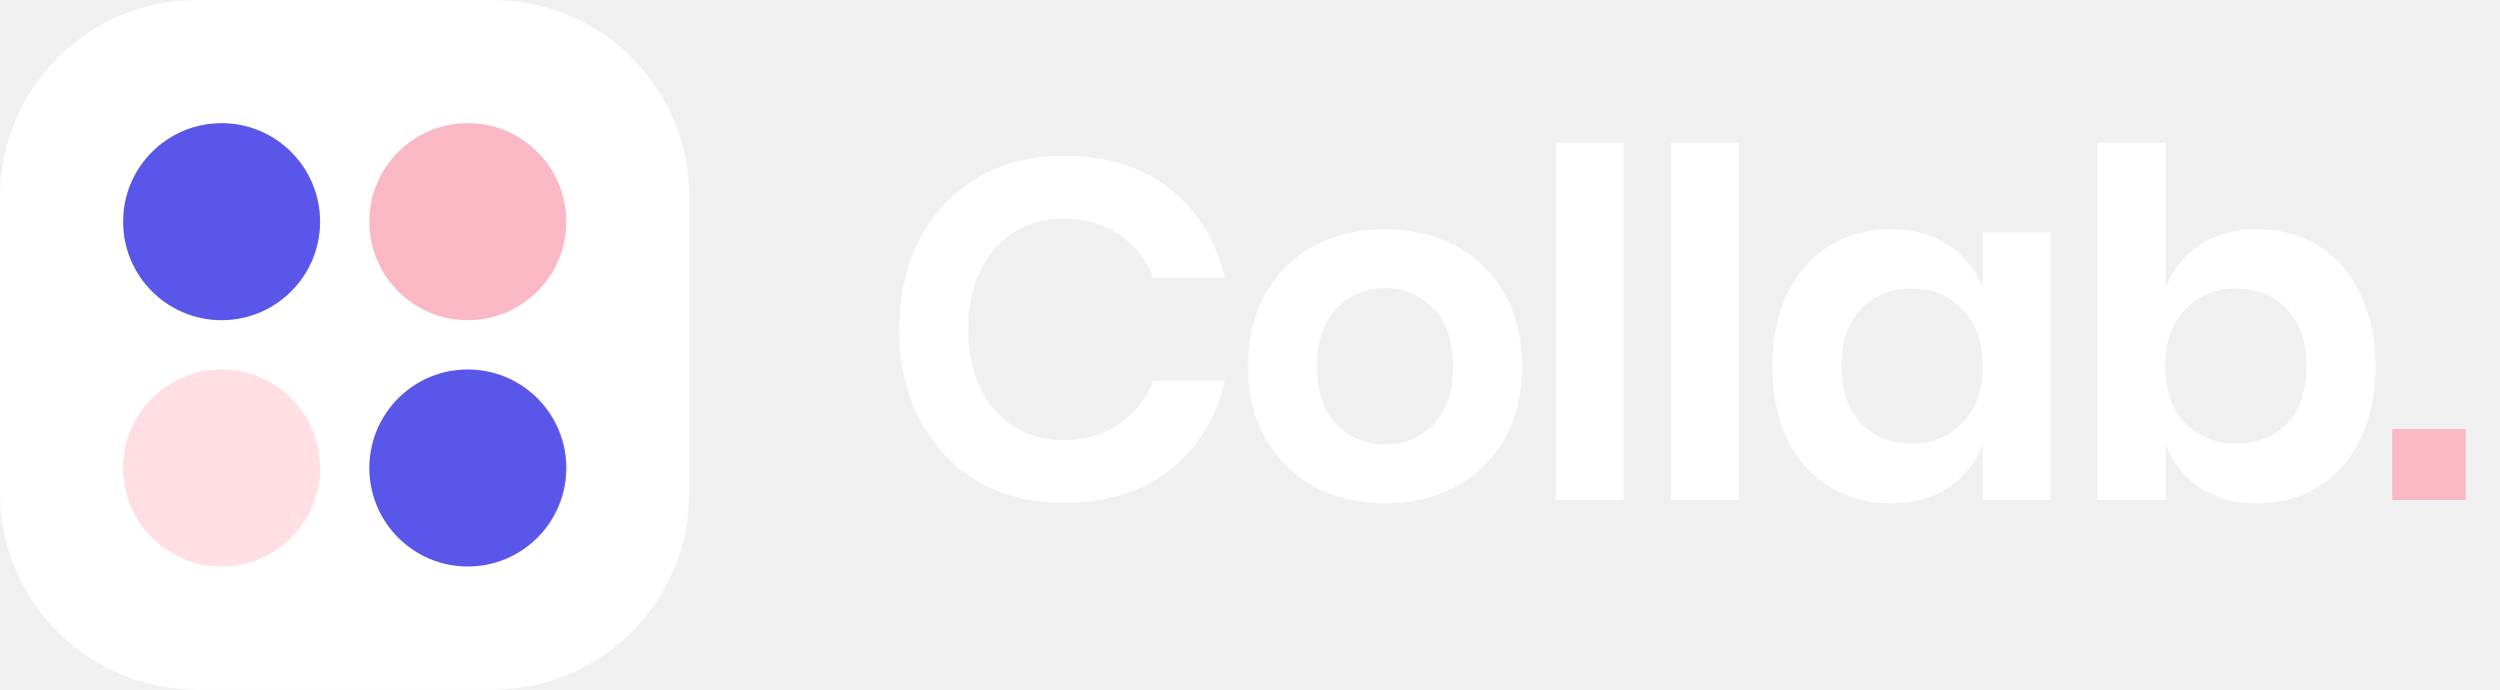
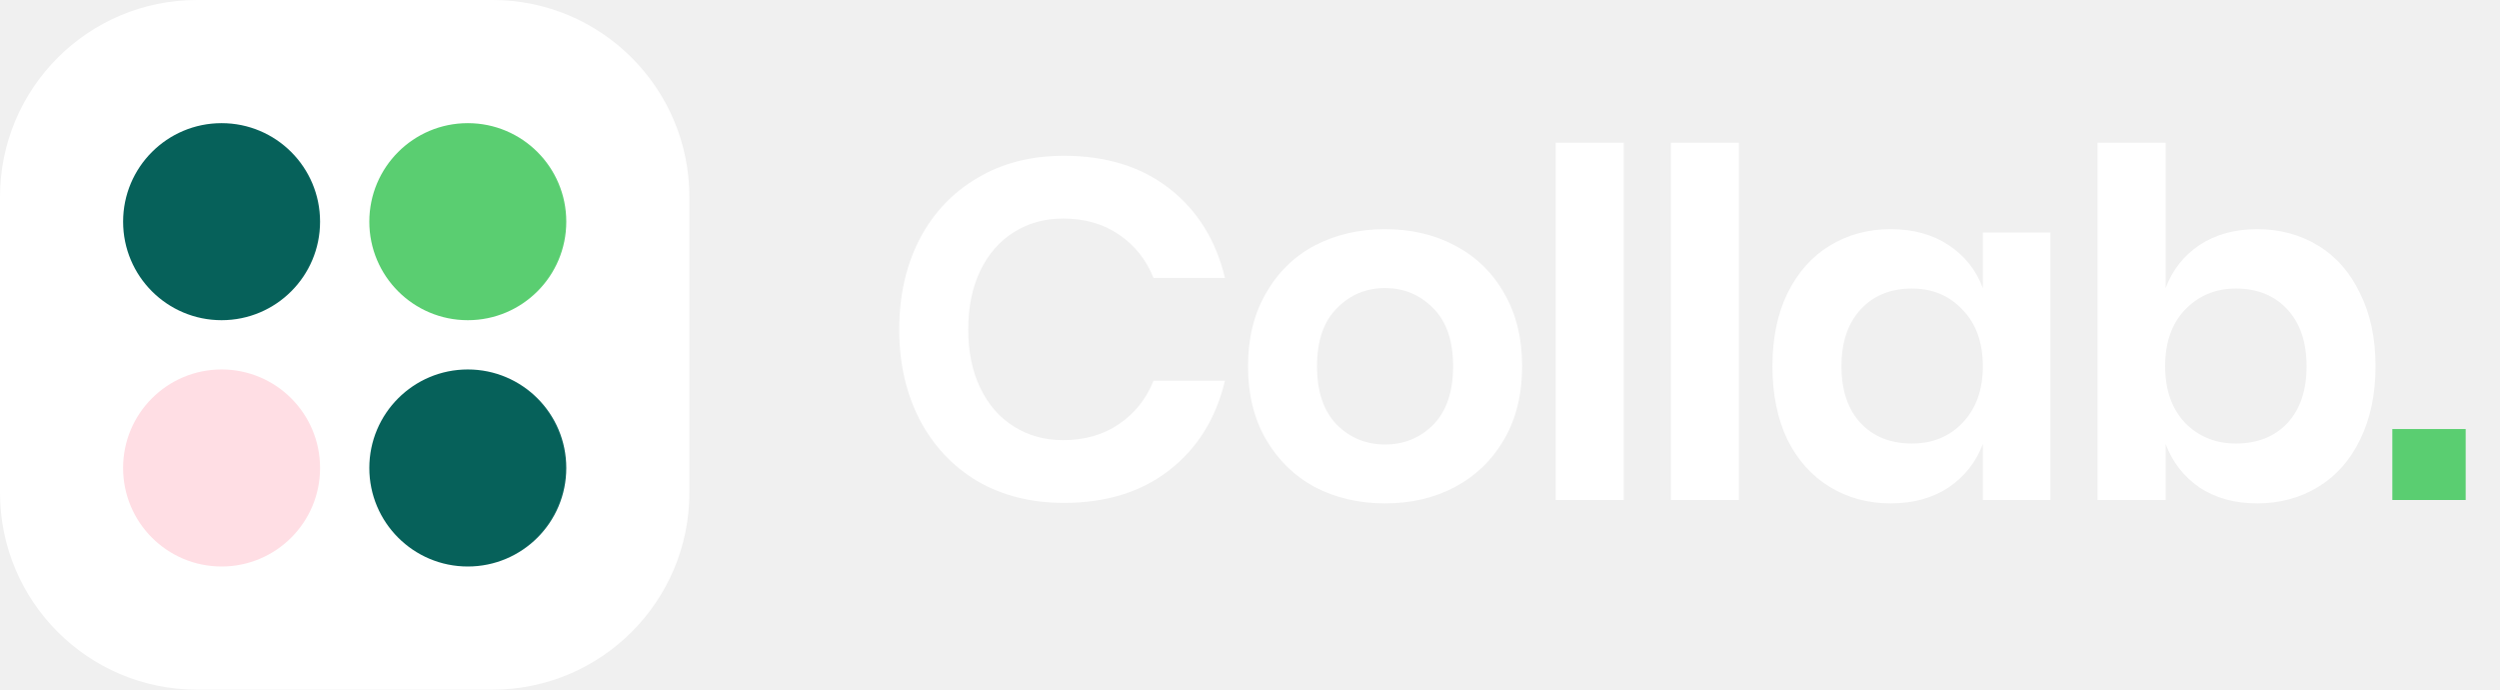
<svg xmlns="http://www.w3.org/2000/svg" width="145" height="40" viewBox="0 0 145 40" fill="none">
  <path d="M61.724 9.036C64.188 9.036 66.232 9.671 67.856 10.94C69.48 12.209 70.553 13.936 71.076 16.12H66.932C66.503 15.056 65.831 14.216 64.916 13.6C64.02 12.984 62.937 12.676 61.668 12.676C60.623 12.676 59.68 12.937 58.84 13.46C58 13.983 57.347 14.729 56.88 15.7C56.413 16.671 56.18 17.809 56.18 19.116C56.18 20.404 56.413 21.533 56.88 22.504C57.347 23.475 58 24.221 58.84 24.744C59.68 25.267 60.623 25.528 61.668 25.528C62.937 25.528 64.02 25.22 64.916 24.604C65.831 23.988 66.503 23.148 66.932 22.084H71.076C70.553 24.268 69.48 25.995 67.856 27.264C66.232 28.533 64.188 29.168 61.724 29.168C59.839 29.168 58.168 28.748 56.712 27.908C55.275 27.049 54.155 25.855 53.352 24.324C52.568 22.793 52.176 21.057 52.176 19.116C52.176 17.156 52.568 15.411 53.352 13.88C54.155 12.349 55.275 11.164 56.712 10.324C58.149 9.465 59.82 9.036 61.724 9.036ZM80.366 13.292C81.878 13.292 83.231 13.609 84.426 14.244C85.639 14.879 86.591 15.803 87.282 17.016C87.973 18.211 88.318 19.62 88.318 21.244C88.318 22.868 87.973 24.277 87.282 25.472C86.591 26.667 85.639 27.591 84.426 28.244C83.231 28.879 81.878 29.196 80.366 29.196C78.854 29.196 77.491 28.879 76.278 28.244C75.083 27.591 74.141 26.667 73.45 25.472C72.759 24.277 72.414 22.868 72.414 21.244C72.414 19.62 72.759 18.211 73.45 17.016C74.141 15.803 75.083 14.879 76.278 14.244C77.491 13.609 78.854 13.292 80.366 13.292ZM80.366 16.708C79.265 16.708 78.331 17.1 77.566 17.884C76.801 18.649 76.418 19.769 76.418 21.244C76.418 22.719 76.801 23.848 77.566 24.632C78.331 25.397 79.265 25.78 80.366 25.78C81.467 25.78 82.401 25.397 83.166 24.632C83.931 23.848 84.314 22.719 84.314 21.244C84.314 19.769 83.931 18.649 83.166 17.884C82.401 17.1 81.467 16.708 80.366 16.708ZM94.216 8.28V29H90.268V8.28H94.216ZM100.896 8.28V29H96.948V8.28H100.896ZM109.703 13.292C111.01 13.292 112.13 13.6 113.063 14.216C113.997 14.832 114.659 15.663 115.051 16.708V13.488H118.971V29H115.051V25.752C114.659 26.797 113.997 27.637 113.063 28.272C112.13 28.888 111.01 29.196 109.703 29.196C108.397 29.196 107.221 28.879 106.175 28.244C105.13 27.609 104.309 26.695 103.711 25.5C103.133 24.287 102.843 22.868 102.843 21.244C102.843 19.62 103.133 18.211 103.711 17.016C104.309 15.803 105.13 14.879 106.175 14.244C107.221 13.609 108.397 13.292 109.703 13.292ZM110.935 16.736C109.703 16.736 108.714 17.137 107.967 17.94C107.221 18.743 106.847 19.844 106.847 21.244C106.847 22.644 107.221 23.745 107.967 24.548C108.714 25.332 109.703 25.724 110.935 25.724C112.13 25.724 113.11 25.323 113.875 24.52C114.659 23.699 115.051 22.607 115.051 21.244C115.051 19.863 114.659 18.771 113.875 17.968C113.11 17.147 112.13 16.736 110.935 16.736ZM130.977 13.292C132.284 13.292 133.46 13.609 134.505 14.244C135.551 14.879 136.363 15.803 136.941 17.016C137.539 18.211 137.837 19.62 137.837 21.244C137.837 22.868 137.539 24.287 136.941 25.5C136.363 26.695 135.551 27.609 134.505 28.244C133.46 28.879 132.284 29.196 130.977 29.196C129.671 29.196 128.551 28.888 127.617 28.272C126.703 27.637 126.049 26.797 125.657 25.752V29H121.709V8.28H125.657V16.708C126.049 15.663 126.703 14.832 127.617 14.216C128.551 13.6 129.671 13.292 130.977 13.292ZM129.745 16.736C128.551 16.736 127.561 17.147 126.777 17.968C126.012 18.771 125.629 19.863 125.629 21.244C125.629 22.607 126.012 23.699 126.777 24.52C127.561 25.323 128.551 25.724 129.745 25.724C130.977 25.724 131.967 25.332 132.713 24.548C133.46 23.745 133.833 22.644 133.833 21.244C133.833 19.844 133.46 18.743 132.713 17.94C131.967 17.137 130.977 16.736 129.745 16.736Z" fill="white" />
-   <path d="M143.067 24.884V29H138.811V24.884H143.067Z" fill="#FAB8C4" />
+   <path d="M143.067 24.884V29H138.811V24.884H143.067Z" fill="#5ACE71" />
  <rect width="40" height="40" rx="11.429" fill="white" />
-   <circle cx="12.857" cy="12.857" r="5.714" fill="#5956E9" />
+   <circle cx="12.857" cy="12.857" r="5.714" fill="#06615A" />
  <circle cx="12.857" cy="27.143" r="5.714" fill="#FFDEE4" />
-   <circle cx="27.143" cy="12.857" r="5.714" fill="#FAB8C4" />
-   <circle cx="27.143" cy="27.143" r="5.714" fill="#5956E9" />
+   <circle cx="27.143" cy="12.857" r="5.714" fill="#5ACE71" />
+   <circle cx="27.143" cy="27.143" r="5.714" fill="#06615A" />
</svg>
